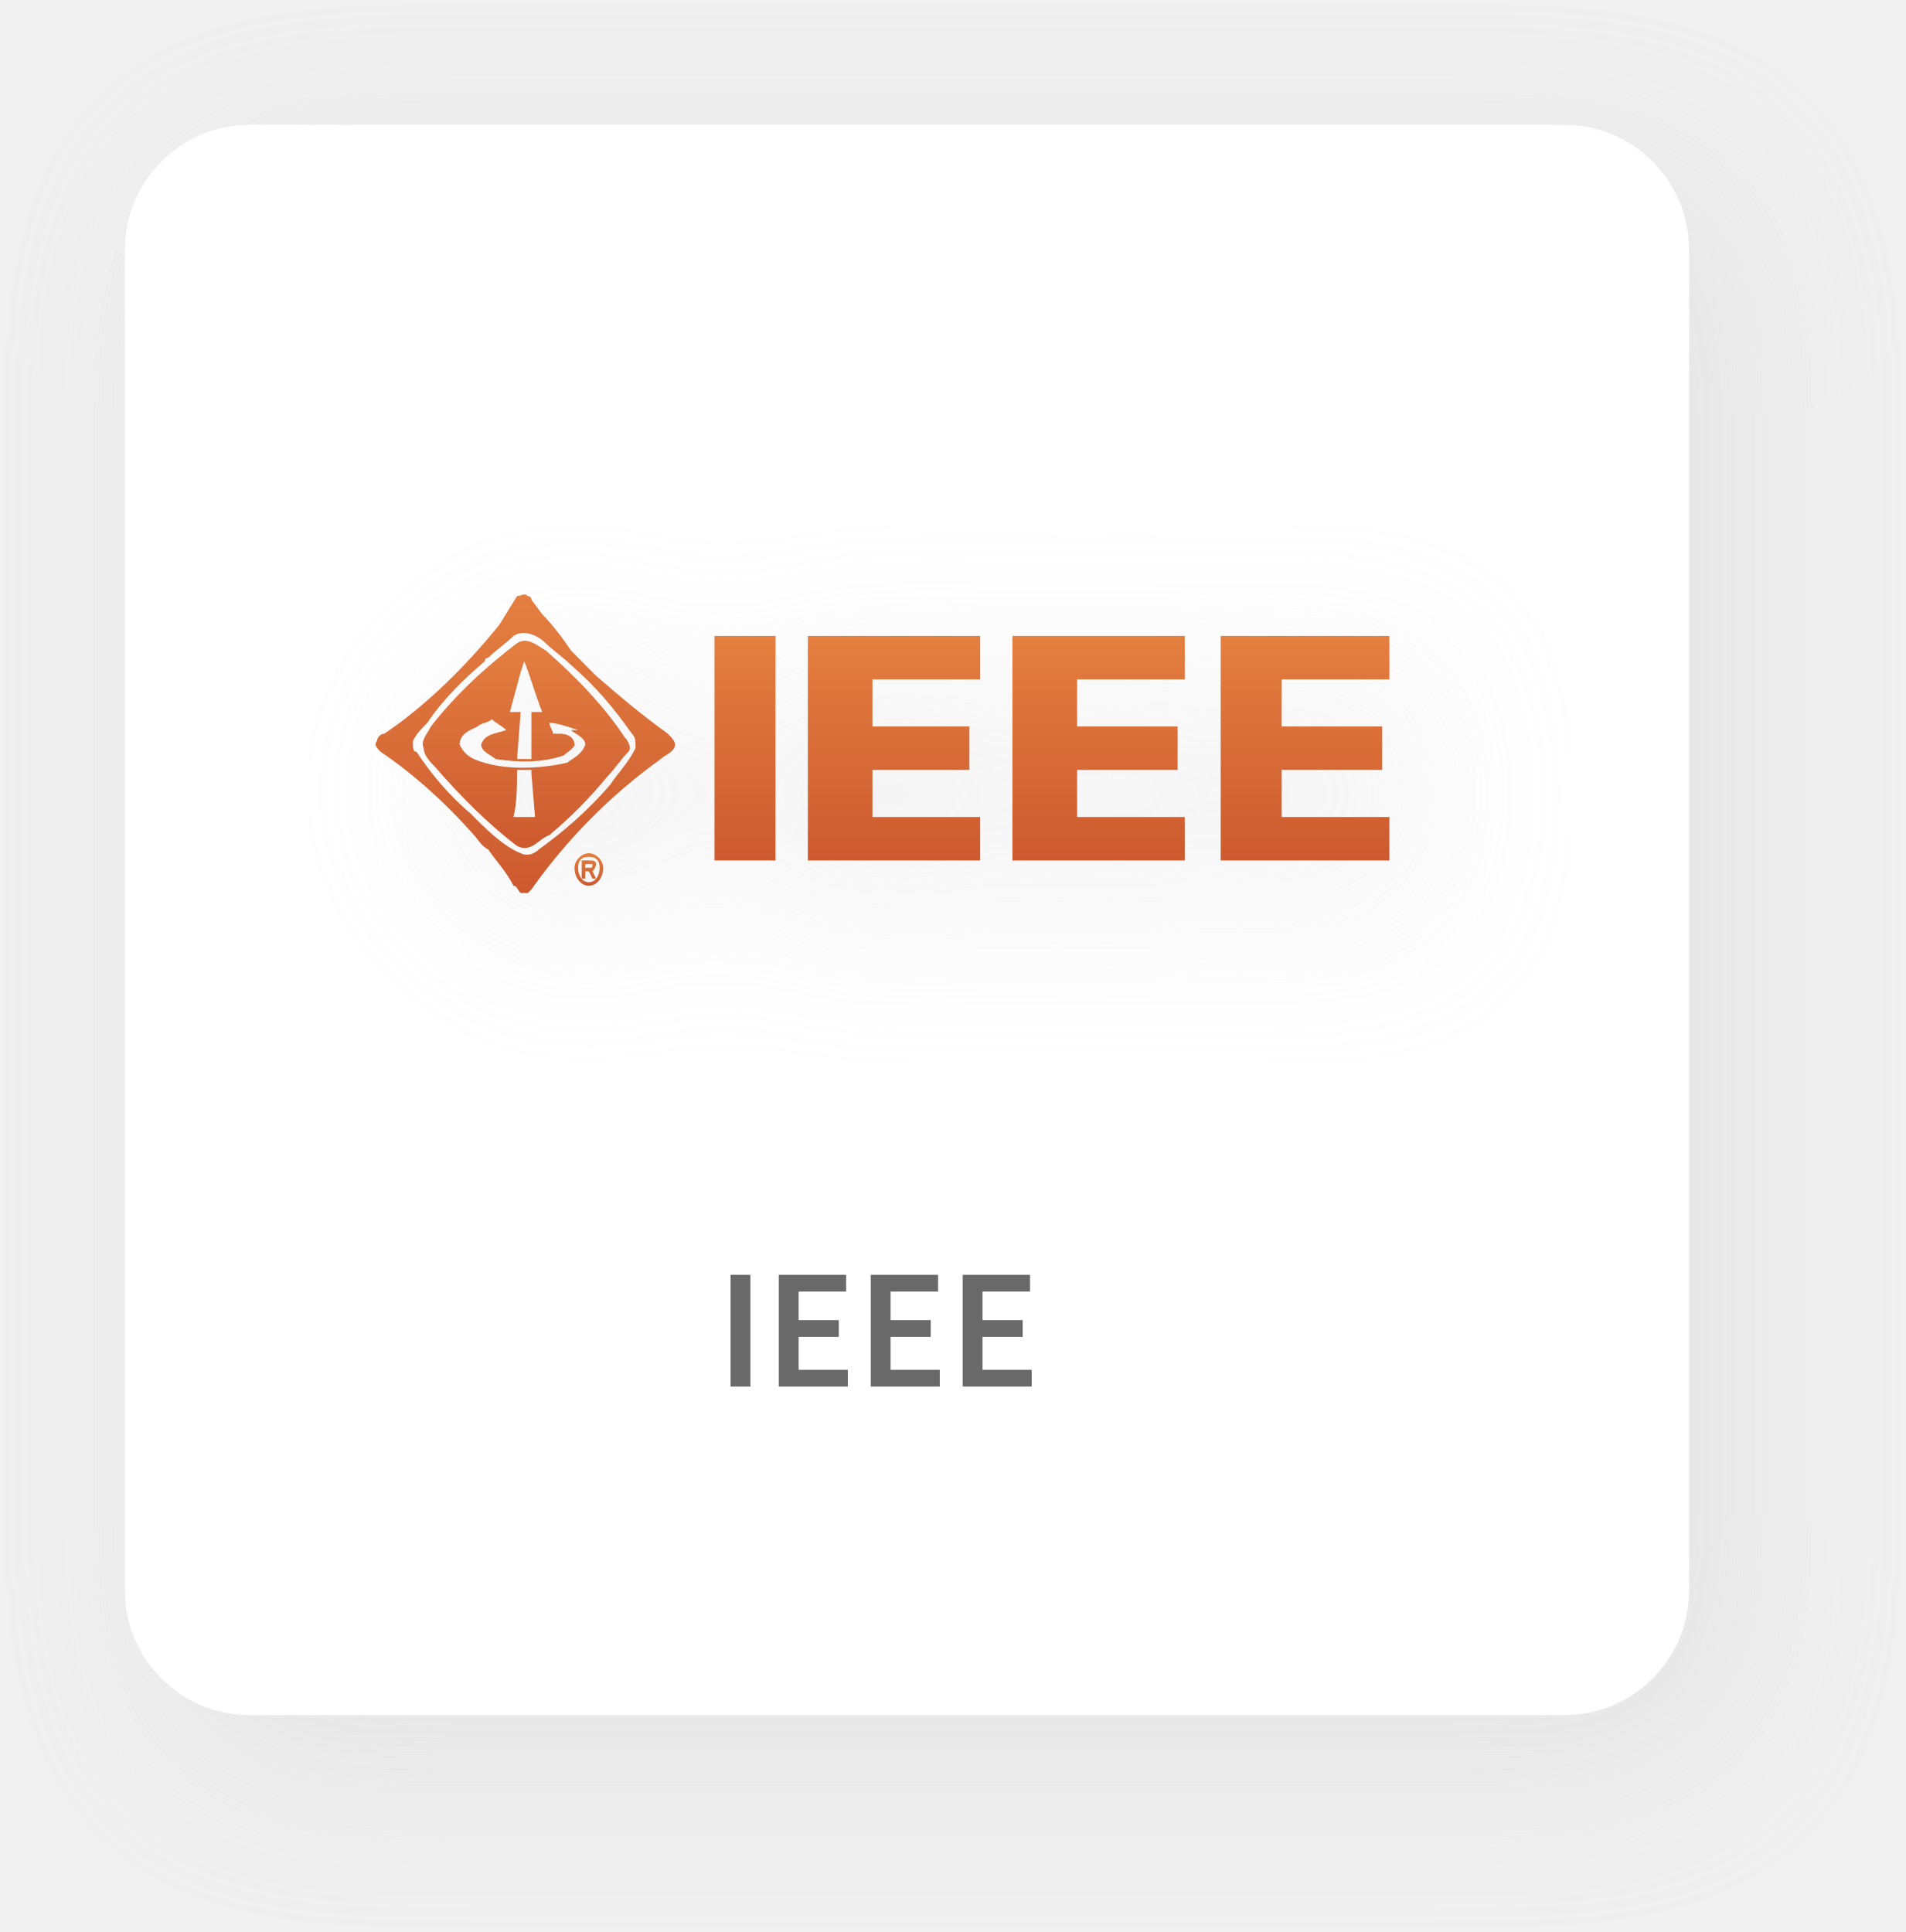
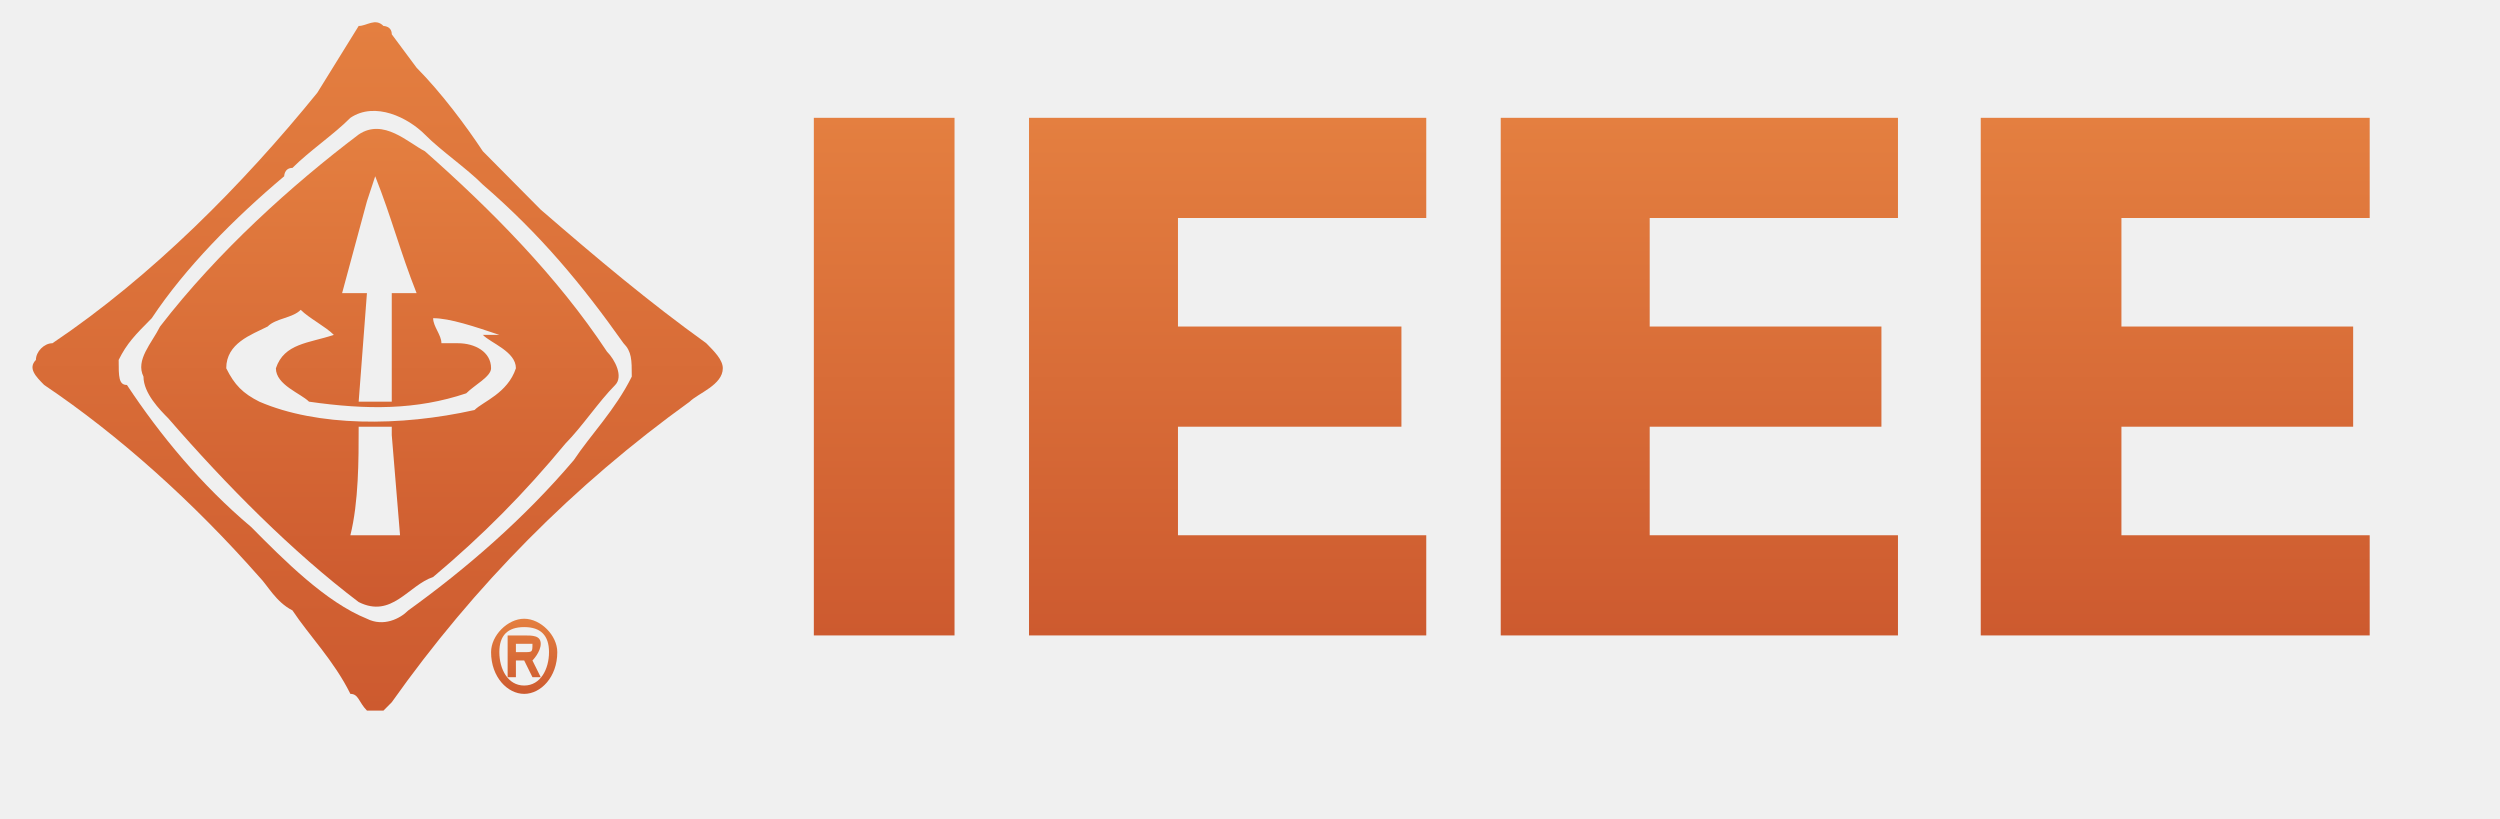
- <svg xmlns="http://www.w3.org/2000/svg" width="290" height="294" viewBox="0 0 290 294" fill="none">
-   <g filter="url(#filter0_d)">
-     <rect x="19" y="19" width="238" height="242" rx="19" fill="white" />
-   </g>
-   <path d="M111.158 211V193.996H114.174V211H111.158ZM118.496 211V193.996H128.74V196.544H121.512V200.886H127.622V203.434H121.512V208.452H129V211H118.496ZM132.486 211V193.996H142.73V196.544H135.502V200.886H141.612V203.434H135.502V208.452H142.99V211H132.486ZM146.476 211V193.996H156.72V196.544H149.492V200.886H155.602V203.434H149.492V208.452H156.98V211H146.476Z" fill="#696969" />
-   <g filter="url(#filter1_d)">
-     <g clip-path="url(#clip0)">
-       <path fill-rule="evenodd" clip-rule="evenodd" d="M108.713 130.939V96.775H117.999V130.939H108.713Z" fill="url(#paint0_linear)" />
-       <path fill-rule="evenodd" clip-rule="evenodd" d="M122.915 130.939V96.775H149.133V103.388H132.746V110.551H147.494V117.163H132.746V124.327H149.133V130.939H122.915Z" fill="url(#paint1_linear)" />
-       <path fill-rule="evenodd" clip-rule="evenodd" d="M154.048 130.939V96.775H180.266V103.388H163.88V110.551H179.174V117.163H163.88V124.327H180.266V130.939H154.048Z" fill="url(#paint2_linear)" />
-       <path fill-rule="evenodd" clip-rule="evenodd" d="M185.729 130.939V96.775H211.4V103.388H195.014V110.551H210.308V117.163H195.014V124.327H211.4V130.939H185.729Z" fill="url(#paint3_linear)" />
-       <path fill-rule="evenodd" clip-rule="evenodd" d="M82.495 93.469C84.134 95.122 85.773 97.326 86.865 98.98L90.689 102.837C94.512 106.143 97.789 108.898 101.613 111.653C102.159 112.204 102.705 112.755 102.705 113.306C102.705 114.408 101.066 114.959 100.52 115.51C92.873 121.02 86.319 127.633 80.857 135.347L80.311 135.898C80.311 135.898 79.764 135.898 79.218 135.898C78.672 135.347 78.672 134.796 78.126 134.796C77.033 132.592 75.395 130.939 74.302 129.286C73.21 128.735 72.664 127.633 72.117 127.082C67.748 122.122 62.832 117.714 57.916 114.408C57.37 113.857 56.824 113.306 57.37 112.755C57.37 112.204 57.916 111.653 58.462 111.653C65.017 107.245 71.025 101.184 75.941 95.122L78.672 90.714C79.218 90.714 79.764 90.163 80.311 90.714C80.311 90.714 80.857 90.714 80.857 91.265L82.495 93.469ZM78.126 96.775C77.033 97.877 75.395 98.98 74.302 100.082C73.756 100.082 73.756 100.633 73.756 100.633C70.479 103.388 67.202 106.694 65.017 110C63.924 111.102 63.378 111.653 62.832 112.755C62.832 113.857 62.832 114.408 63.378 114.408C65.563 117.714 68.294 121.02 71.571 123.775C73.756 125.98 76.487 128.735 79.218 129.837C80.311 130.388 81.403 129.837 81.949 129.286C85.773 126.531 89.596 123.224 92.873 119.367C93.966 117.714 95.604 116.061 96.697 113.857C96.697 112.755 96.697 112.204 96.151 111.653C93.42 107.796 90.689 104.49 86.865 101.184C85.773 100.082 84.134 98.98 83.042 97.877C81.949 96.775 79.764 95.673 78.126 96.775Z" fill="url(#paint4_linear)" />
-       <path fill-rule="evenodd" clip-rule="evenodd" d="M83.041 98.98C87.411 102.837 91.781 107.245 95.058 112.204C95.604 112.755 96.15 113.857 95.604 114.408C94.512 115.51 93.419 117.163 92.327 118.265C89.596 121.571 86.865 124.327 83.588 127.082C81.949 127.633 80.856 129.837 78.672 128.735C74.302 125.429 69.932 121.02 66.109 116.612C65.563 116.061 64.47 114.959 64.47 113.857C63.924 112.755 65.016 111.653 65.563 110.551C69.386 105.592 74.302 101.184 78.672 97.877C80.31 96.775 81.949 98.429 83.041 98.98ZM79.764 100.633L79.218 102.286L77.579 108.347C77.579 108.347 78.672 108.347 79.218 108.347L78.672 115.51C79.218 115.51 80.31 115.51 80.856 115.51V114.959V108.347H82.495C81.403 105.592 80.856 103.388 79.764 100.633ZM72.663 110.551C71.571 111.102 69.932 111.653 69.932 113.306C70.478 114.408 71.025 114.959 72.117 115.51C75.941 117.163 81.403 117.163 86.319 116.061C86.865 115.51 88.503 114.959 89.049 113.306C89.049 112.204 87.411 111.653 86.865 111.102C86.865 111.102 87.411 111.102 87.957 111.102C86.319 110.551 84.68 110 83.588 110C83.588 110.551 84.134 111.102 84.134 111.653C84.68 111.653 85.226 111.653 85.226 111.653C86.319 111.653 87.411 112.204 87.411 113.306C87.411 113.857 86.319 114.408 85.772 114.959C82.495 116.061 79.218 116.061 75.394 115.51C74.848 114.959 73.21 114.408 73.21 113.306C73.756 111.653 75.394 111.653 77.033 111.102C76.487 110.551 75.394 110 74.848 109.449C74.302 110 73.21 110 72.663 110.551ZM78.672 117.163C78.672 119.367 78.672 122.122 78.125 124.327C79.218 124.327 80.31 124.327 81.403 124.327L80.856 117.714V117.163C80.31 117.163 79.764 117.163 78.672 117.163Z" fill="url(#paint5_linear)" />
-       <path fill-rule="evenodd" clip-rule="evenodd" d="M89.05 132.041V131.49H89.596H90.142C90.142 132.041 90.142 132.041 89.596 132.041H89.05ZM89.05 132.592H89.596L90.142 133.694H90.688L90.142 132.592C90.142 132.592 90.688 132.041 90.688 131.49C90.688 130.939 90.142 130.939 89.596 130.939H88.504V133.694H89.05V132.592ZM91.781 132.041C91.781 130.939 90.688 129.837 89.596 129.837C88.504 129.837 87.411 130.939 87.411 132.041C87.411 133.694 88.504 134.796 89.596 134.796C90.688 134.796 91.781 133.694 91.781 132.041ZM91.235 132.041C91.235 133.143 90.688 134.245 89.596 134.245C88.504 134.245 87.957 133.143 87.957 132.041C87.957 130.939 88.504 130.388 89.596 130.388C90.688 130.388 91.235 130.939 91.235 132.041Z" fill="url(#paint6_linear)" />
-     </g>
-   </g>
+ <svg xmlns="http://www.w3.org/2000/svg" width="165" height="54" viewBox="0 0 165 54" fill="none">
+   <path fill-rule="evenodd" clip-rule="evenodd" d="M53.713 41.939V7.776H62.999V41.939H53.713Z" fill="url(#paint0_linear)" />
+   <path fill-rule="evenodd" clip-rule="evenodd" d="M67.915 41.939V7.776H94.133V14.388H77.746V21.551H92.494V28.163H77.746V35.327H94.133V41.939H67.915Z" fill="url(#paint1_linear)" />
+   <path fill-rule="evenodd" clip-rule="evenodd" d="M99.048 41.939V7.776H125.266V14.388H108.88V21.551H124.174V28.163H108.88V35.327H125.266V41.939H99.048Z" fill="url(#paint2_linear)" />
+   <path fill-rule="evenodd" clip-rule="evenodd" d="M130.729 41.939V7.776H156.4V14.388H140.014V21.551H155.308V28.163H140.014V35.327H156.4V41.939H130.729Z" fill="url(#paint3_linear)" />
+   <path fill-rule="evenodd" clip-rule="evenodd" d="M27.495 4.469C29.134 6.123 30.773 8.327 31.865 9.98L35.688 13.837C39.512 17.143 42.789 19.898 46.613 22.653C47.159 23.204 47.705 23.755 47.705 24.306C47.705 25.408 46.066 25.959 45.52 26.51C37.873 32.02 31.319 38.633 25.857 46.347L25.311 46.898C25.311 46.898 24.764 46.898 24.218 46.898C23.672 46.347 23.672 45.796 23.126 45.796C22.033 43.592 20.395 41.939 19.302 40.286C18.21 39.735 17.664 38.633 17.117 38.082C12.748 33.123 7.832 28.714 2.916 25.408C2.37 24.857 1.824 24.306 2.37 23.755C2.37 23.204 2.916 22.653 3.462 22.653C10.017 18.245 16.025 12.184 20.941 6.123L23.672 1.714C24.218 1.714 24.764 1.163 25.311 1.714C25.311 1.714 25.857 1.714 25.857 2.265L27.495 4.469ZM23.126 7.776C22.033 8.878 20.395 9.98 19.302 11.082C18.756 11.082 18.756 11.633 18.756 11.633C15.479 14.388 12.202 17.694 10.017 21C8.924 22.102 8.378 22.653 7.832 23.755C7.832 24.857 7.832 25.408 8.378 25.408C10.563 28.714 13.294 32.02 16.571 34.776C18.756 36.98 21.487 39.735 24.218 40.837C25.311 41.388 26.403 40.837 26.949 40.286C30.773 37.531 34.596 34.225 37.873 30.367C38.966 28.714 40.604 27.061 41.697 24.857C41.697 23.755 41.697 23.204 41.151 22.653C38.42 18.796 35.688 15.49 31.865 12.184C30.773 11.082 29.134 9.98 28.042 8.878C26.949 7.776 24.764 6.674 23.126 7.776Z" fill="url(#paint4_linear)" />
+   <path fill-rule="evenodd" clip-rule="evenodd" d="M28.041 9.98C32.411 13.837 36.781 18.245 40.058 23.204C40.604 23.755 41.15 24.857 40.604 25.408C39.512 26.51 38.419 28.163 37.327 29.265C34.596 32.571 31.865 35.327 28.587 38.082C26.949 38.633 25.856 40.837 23.672 39.735C19.302 36.429 14.932 32.02 11.109 27.612C10.563 27.061 9.47 25.959 9.47 24.857C8.924 23.755 10.016 22.653 10.563 21.551C14.386 16.592 19.302 12.184 23.672 8.878C25.31 7.776 26.949 9.429 28.041 9.98ZM24.764 11.633L24.218 13.286L22.579 19.347C22.579 19.347 23.672 19.347 24.218 19.347L23.672 26.51C24.218 26.51 25.31 26.51 25.856 26.51V25.959V19.347H27.495C26.403 16.592 25.856 14.388 24.764 11.633ZM17.663 21.551C16.571 22.102 14.932 22.653 14.932 24.306C15.478 25.408 16.025 25.959 17.117 26.51C20.941 28.163 26.403 28.163 31.319 27.061C31.865 26.51 33.503 25.959 34.05 24.306C34.05 23.204 32.411 22.653 31.865 22.102C31.865 22.102 32.411 22.102 32.957 22.102C31.319 21.551 29.68 21 28.587 21C28.587 21.551 29.134 22.102 29.134 22.653C29.68 22.653 30.226 22.653 30.226 22.653C31.319 22.653 32.411 23.204 32.411 24.306C32.411 24.857 31.319 25.408 30.772 25.959C27.495 27.061 24.218 27.061 20.394 26.51C19.848 25.959 18.209 25.408 18.209 24.306C18.756 22.653 20.394 22.653 22.033 22.102C21.487 21.551 20.394 21 19.848 20.449C19.302 21 18.209 21 17.663 21.551ZM23.672 28.163C23.672 30.367 23.672 33.122 23.125 35.327C24.218 35.327 25.31 35.327 26.403 35.327L25.856 28.714V28.163C25.31 28.163 24.764 28.163 23.672 28.163Z" fill="url(#paint5_linear)" />
+   <path fill-rule="evenodd" clip-rule="evenodd" d="M34.05 43.041V42.49H34.596H35.142C35.142 43.041 35.142 43.041 34.596 43.041H34.05ZM34.05 43.592H34.596L35.142 44.694H35.688L35.142 43.592C35.142 43.592 35.688 43.041 35.688 42.49C35.688 41.939 35.142 41.939 34.596 41.939H33.504V44.694H34.05V43.592ZM36.781 43.041C36.781 41.939 35.688 40.837 34.596 40.837C33.504 40.837 32.411 41.939 32.411 43.041C32.411 44.694 33.504 45.796 34.596 45.796C35.688 45.796 36.781 44.694 36.781 43.041ZM36.235 43.041C36.235 44.143 35.688 45.245 34.596 45.245C33.504 45.245 32.957 44.143 32.957 43.041C32.957 41.939 33.504 41.388 34.596 41.388C35.688 41.388 36.235 41.939 36.235 43.041Z" fill="url(#paint6_linear)" />
  <defs>
-     <filter id="filter0_d" x="0" y="0" width="290" height="294" filterUnits="userSpaceOnUse" color-interpolation-filters="sRGB">
-       <feFlood flood-opacity="0" result="BackgroundImageFix" />
-       <feColorMatrix in="SourceAlpha" type="matrix" values="0 0 0 0 0 0 0 0 0 0 0 0 0 0 0 0 0 0 127 0" />
-       <feOffset dx="7" dy="7" />
-       <feGaussianBlur stdDeviation="13" />
-       <feColorMatrix type="matrix" values="0 0 0 0 0.812 0 0 0 0 0.812 0 0 0 0 0.812 0 0 0 0.36 0" />
-       <feBlend mode="normal" in2="BackgroundImageFix" result="effect1_dropShadow" />
-       <feBlend mode="normal" in="SourceGraphic" in2="effect1_dropShadow" result="shape" />
-     </filter>
-     <filter id="filter1_d" x="36" y="70" width="217" height="106" filterUnits="userSpaceOnUse" color-interpolation-filters="sRGB">
-       <feFlood flood-opacity="0" result="BackgroundImageFix" />
-       <feColorMatrix in="SourceAlpha" type="matrix" values="0 0 0 0 0 0 0 0 0 0 0 0 0 0 0 0 0 0 127 0" />
-       <feOffset dx="7" dy="7" />
-       <feGaussianBlur stdDeviation="13" />
-       <feColorMatrix type="matrix" values="0 0 0 0 0.812 0 0 0 0 0.812 0 0 0 0 0.812 0 0 0 0.36 0" />
-       <feBlend mode="normal" in2="BackgroundImageFix" result="effect1_dropShadow" />
-       <feBlend mode="normal" in="SourceGraphic" in2="effect1_dropShadow" result="shape" />
-     </filter>
-     <linearGradient id="paint0_linear" x1="113.356" y1="96.775" x2="113.356" y2="130.939" gradientUnits="userSpaceOnUse">
+     <linearGradient id="paint0_linear" x1="58.356" y1="7.776" x2="58.356" y2="41.939" gradientUnits="userSpaceOnUse">
      <stop stop-color="#E47F40" />
      <stop offset="1" stop-color="#CD5A2F" />
    </linearGradient>
-     <linearGradient id="paint1_linear" x1="136.024" y1="96.775" x2="136.024" y2="130.939" gradientUnits="userSpaceOnUse">
+     <linearGradient id="paint1_linear" x1="81.024" y1="7.776" x2="81.024" y2="41.939" gradientUnits="userSpaceOnUse">
      <stop stop-color="#E47F40" />
      <stop offset="1" stop-color="#CD5A2F" />
    </linearGradient>
-     <linearGradient id="paint2_linear" x1="167.157" y1="96.775" x2="167.157" y2="130.939" gradientUnits="userSpaceOnUse">
+     <linearGradient id="paint2_linear" x1="112.157" y1="7.776" x2="112.157" y2="41.939" gradientUnits="userSpaceOnUse">
      <stop stop-color="#E47F40" />
      <stop offset="1" stop-color="#CD5A2F" />
    </linearGradient>
-     <linearGradient id="paint3_linear" x1="198.564" y1="96.775" x2="198.564" y2="130.939" gradientUnits="userSpaceOnUse">
+     <linearGradient id="paint3_linear" x1="143.564" y1="7.776" x2="143.564" y2="41.939" gradientUnits="userSpaceOnUse">
      <stop stop-color="#E47F40" />
      <stop offset="1" stop-color="#CD5A2F" />
    </linearGradient>
-     <linearGradient id="paint4_linear" x1="79.924" y1="90.469" x2="79.924" y2="135.898" gradientUnits="userSpaceOnUse">
+     <linearGradient id="paint4_linear" x1="24.924" y1="1.469" x2="24.924" y2="46.898" gradientUnits="userSpaceOnUse">
      <stop stop-color="#E47F40" />
      <stop offset="1" stop-color="#CD5A2F" />
    </linearGradient>
-     <linearGradient id="paint5_linear" x1="80.076" y1="97.507" x2="80.076" y2="129.039" gradientUnits="userSpaceOnUse">
+     <linearGradient id="paint5_linear" x1="25.076" y1="8.507" x2="25.076" y2="40.039" gradientUnits="userSpaceOnUse">
      <stop stop-color="#E47F40" />
      <stop offset="1" stop-color="#CD5A2F" />
    </linearGradient>
-     <linearGradient id="paint6_linear" x1="89.596" y1="129.837" x2="89.596" y2="134.796" gradientUnits="userSpaceOnUse">
+     <linearGradient id="paint6_linear" x1="34.596" y1="40.837" x2="34.596" y2="45.796" gradientUnits="userSpaceOnUse">
      <stop stop-color="#E47F40" />
      <stop offset="1" stop-color="#CD5A2F" />
    </linearGradient>
-     <clipPath id="clip0">
-       <rect x="55" y="89" width="165" height="54" fill="white" />
-     </clipPath>
  </defs>
</svg>
